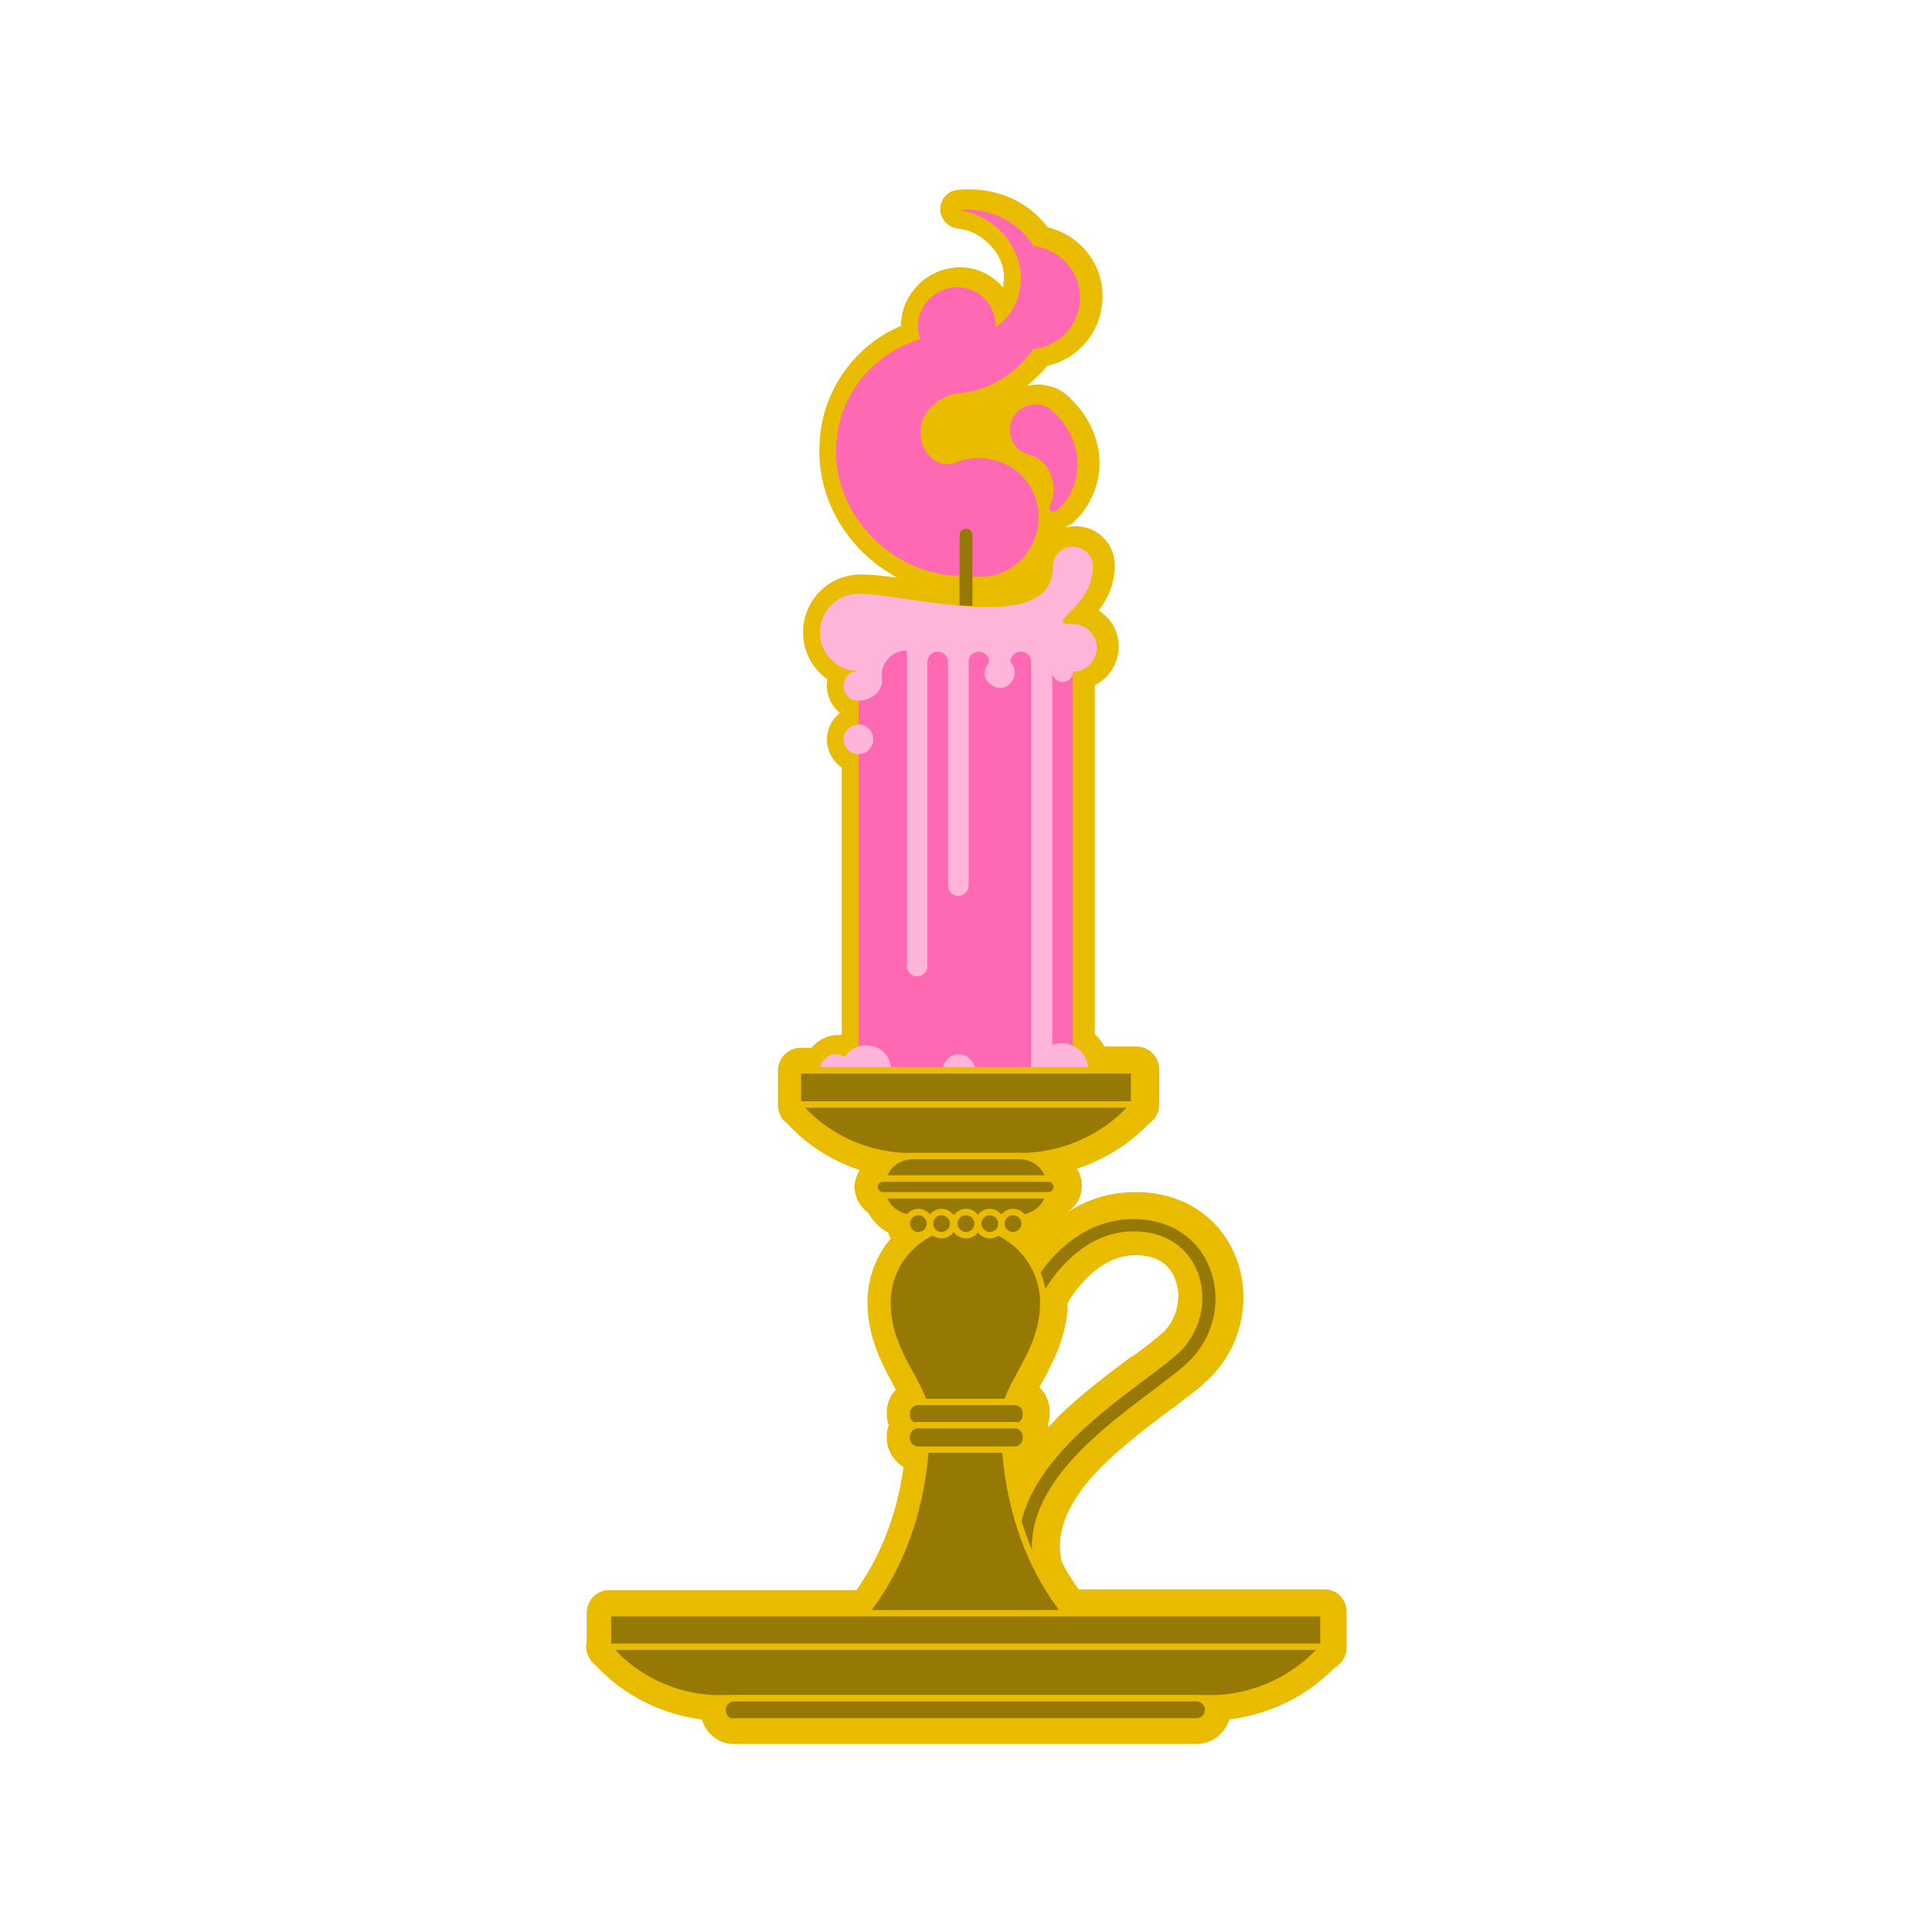
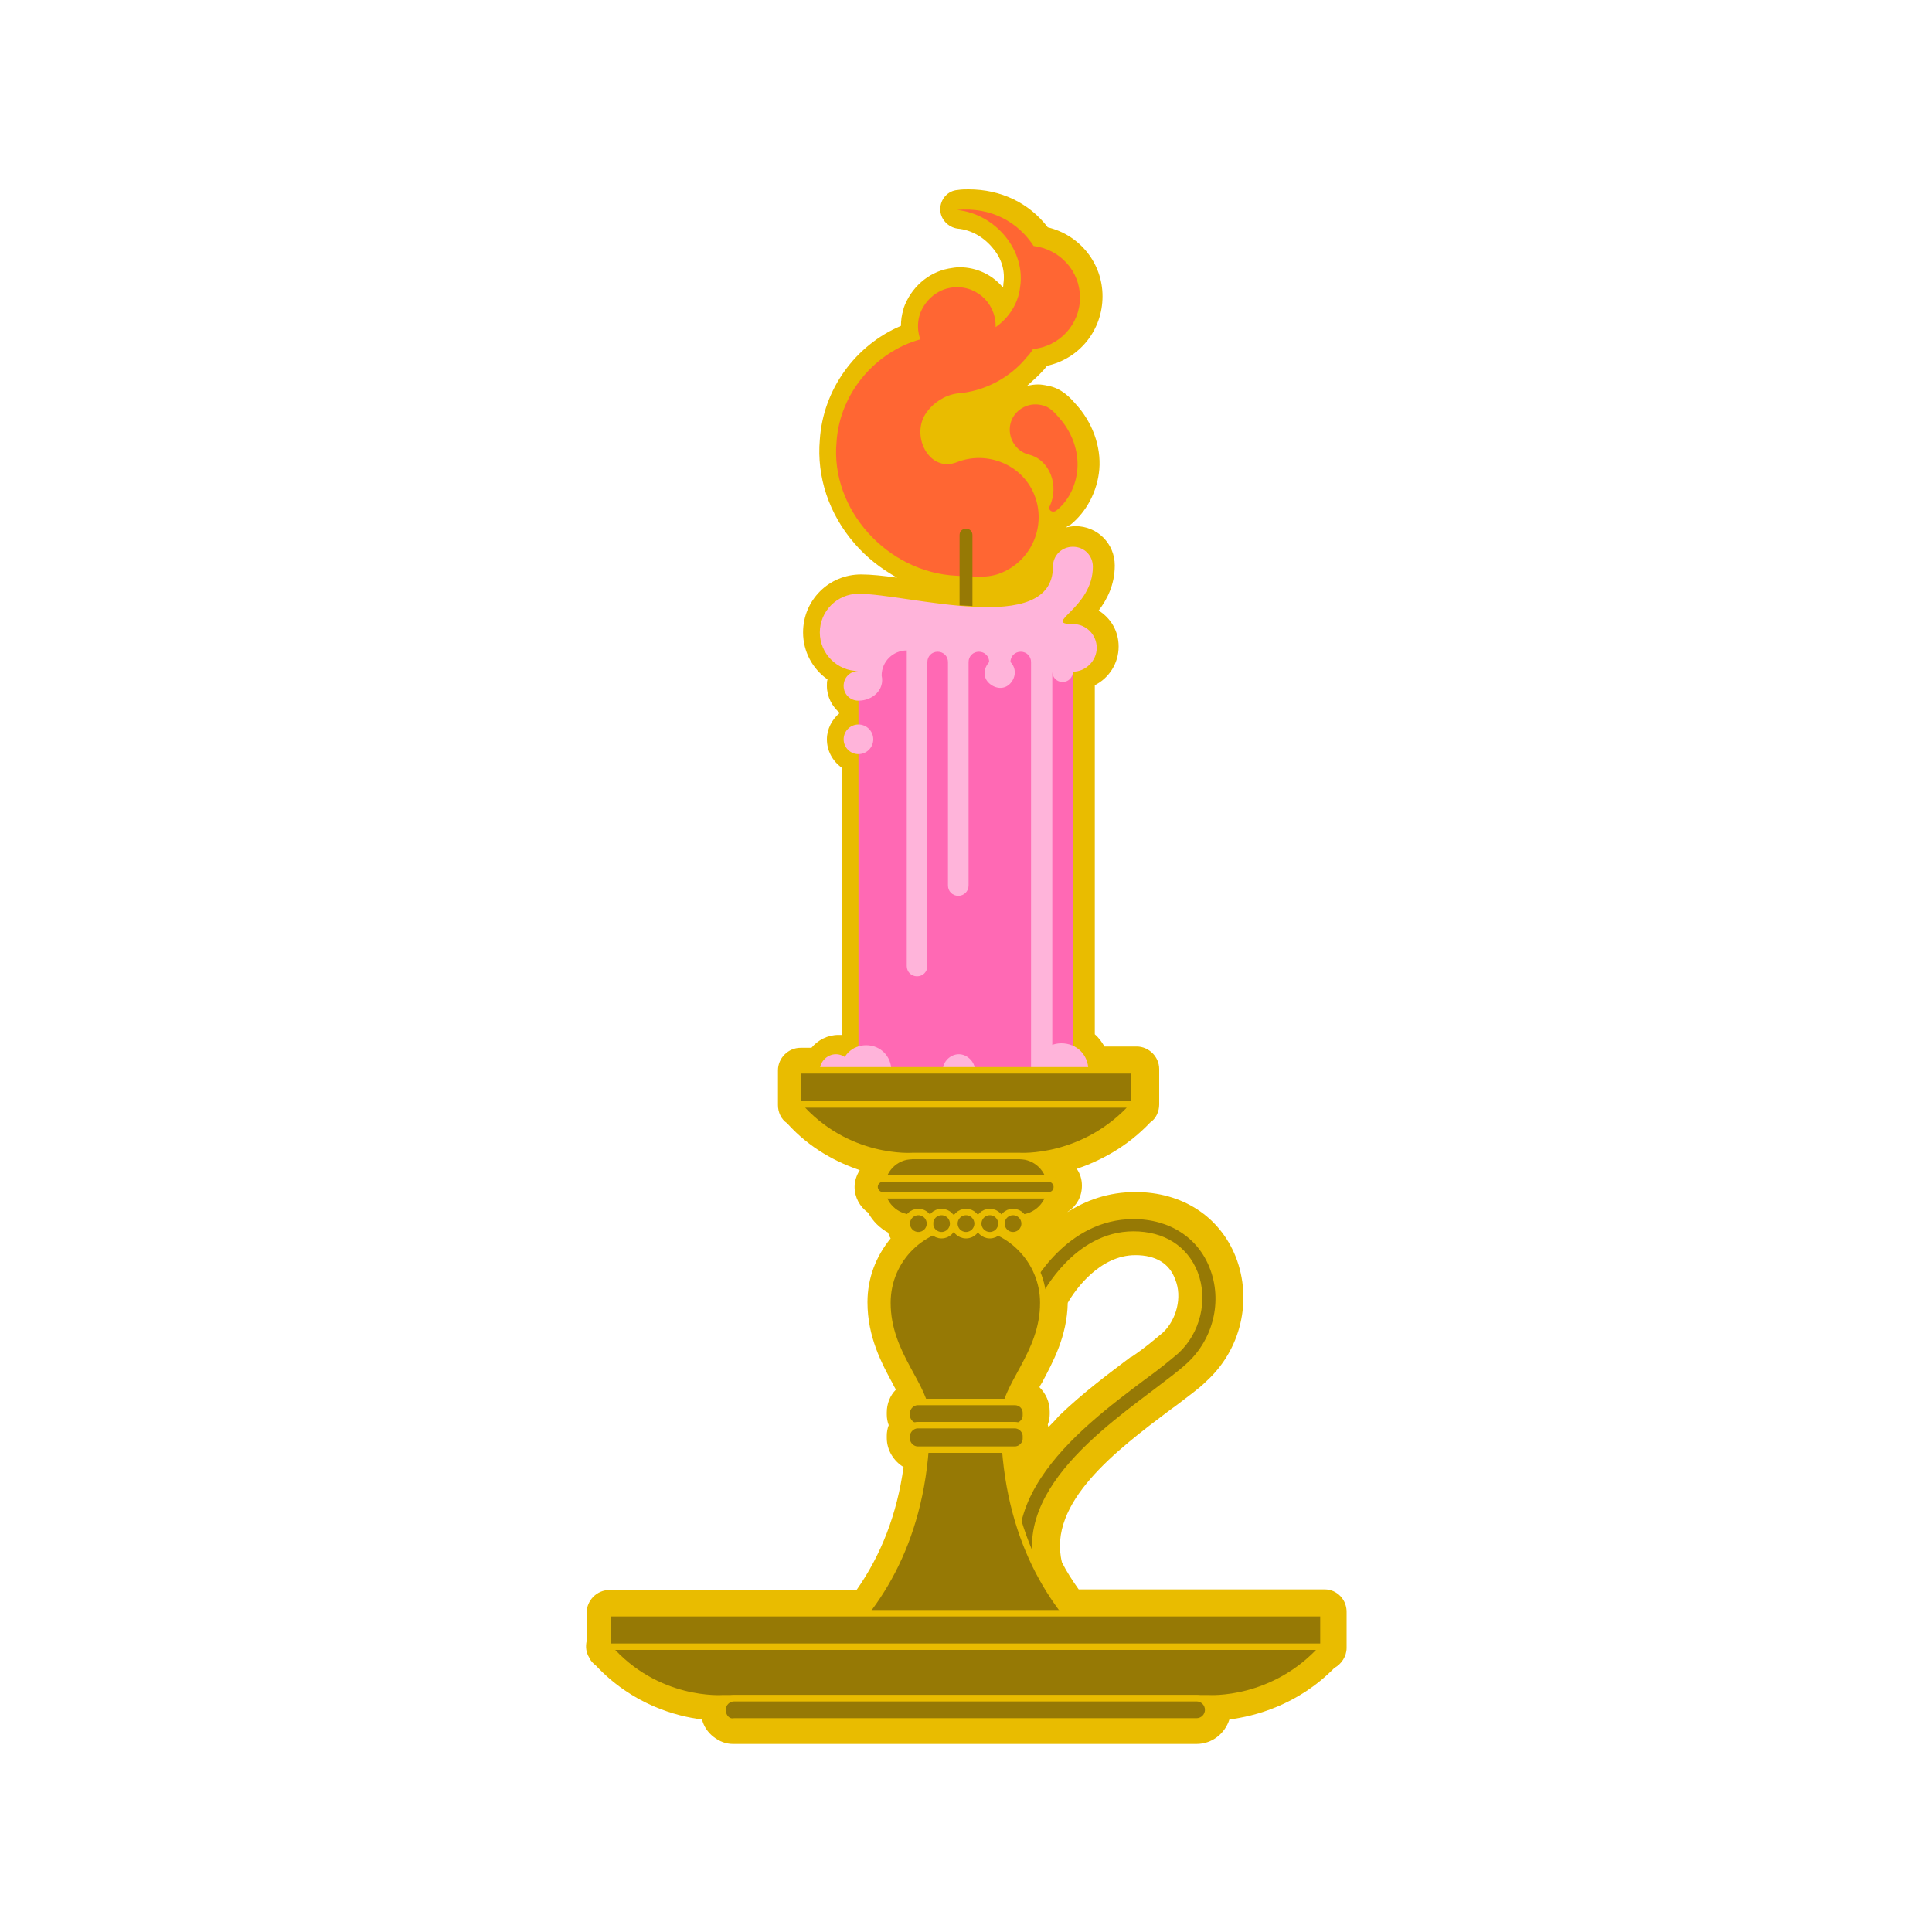
<svg xmlns="http://www.w3.org/2000/svg" version="1.1" id="레이어_1" x="0px" y="0px" viewBox="0 0 300 300" style="enable-background:new 0 0 300 300;" xml:space="preserve">
  <style type="text/css">
	.st0{fill:#E9BC00;}
	.st1{fill:#967905;stroke:#E9BC00;stroke-linecap:round;stroke-linejoin:round;stroke-miterlimit:10;}
	.st2{fill:#FF69B4;}
	.st3{fill:#FFB4DA;}
- 	.st4{fill:#967905;}
+ 	.st4{fill:#FF6633;}
+ 	.st5{fill:#967905;}
</style>
-   <path class="st0" d="M205.7,246.8h-38.2c-1-1.4-1.9-2.8-2.6-4.2c-2.3-9.3,8.6-17.5,16.7-23.6l1.1-0.8c1.8-1.4,3.4-2.5,4.6-3.7  c5.4-4.9,7.2-12.6,4.6-19.3c-2.5-6.3-8.3-10.1-15.6-10.1c-4.2,0-7.7,1.3-10.5,3.1c0,0,0-0.1,0.1-0.1c1.3-0.9,2.1-2.3,2.1-4  c0-1-0.3-1.9-0.8-2.6c3.5-1.2,7.7-3.3,11.4-7.2c0.9-0.6,1.4-1.7,1.4-2.8V166c0-1.9-1.6-3.5-3.5-3.5h-5c-0.4-0.7-0.9-1.4-1.5-1.9  v-54.2c2.2-1.1,3.7-3.4,3.7-6c0-2.4-1.2-4.4-3.1-5.6c1.3-1.7,2.5-4,2.5-7c0-3.4-2.7-6.1-6.1-6.1c-0.5,0-1,0.1-1.5,0.2  c0.1-0.1,0.2-0.1,0.3-0.2c0.1-0.1,0.2-0.1,0.4-0.2c2.5-2,4.2-5.2,4.5-8.6c0.3-3.6-1.1-7.4-3.7-10.2c-0.8-0.9-2.1-2.4-4.3-2.8  c-0.5-0.1-1-0.2-1.5-0.2c-0.6,0-1.2,0.1-1.7,0.2c0.9-0.8,1.8-1.6,2.6-2.5c0.2-0.2,0.3-0.4,0.5-0.6c5-1.1,8.6-5.5,8.6-10.8  c0-5.1-3.5-9.5-8.5-10.7c-2.9-3.8-7.3-5.9-12.3-5.9h0c-0.5,0-1.1,0-1.7,0.1c-1.5,0.1-2.7,1.4-2.7,3c0,1.5,1.2,2.8,2.7,3  c2.2,0.2,4.2,1.4,5.6,3.2c1.3,1.6,1.8,3.5,1.5,5.4c0,0,0,0.1,0,0.1c0,0.1,0,0.3-0.1,0.4c-1.6-1.9-4-3.1-6.7-3.1  c-0.6,0-1.1,0.1-1.7,0.2c-3.2,0.6-5.9,3-7,6.2c0,0,0,0.1,0,0.1c-0.3,0.9-0.4,1.8-0.4,2.6c-7.1,3-12.1,9.9-12.6,17.7  c-0.5,5.7,1.4,11.5,5.4,16.1c1.9,2.2,4.1,3.9,6.6,5.3c-2.2-0.3-4-0.5-5.6-0.5c-5,0-9,4-9,9c0,3,1.5,5.7,3.8,7.3  c-0.1,0.3-0.1,0.6-0.1,1c0,1.7,0.8,3.2,2,4.2c-1.2,1-2,2.5-2,4.1c0,1.8,0.9,3.4,2.3,4.4v41.5c0,0,0,0,0,0c-0.2,0-0.3,0-0.5,0  c-1.7,0-3.2,0.8-4.2,2h-1.7c-1.9,0-3.5,1.6-3.5,3.5v5.4c0,1.1,0.5,2.2,1.4,2.8c3.6,4,7.8,6.1,11.3,7.3c-0.5,0.8-0.8,1.7-0.8,2.6  c0,1.6,0.8,3.1,2.1,4c0.7,1.3,1.8,2.4,3.1,3.1c0.1,0.3,0.2,0.6,0.4,0.9c-2.3,2.8-3.6,6.2-3.6,9.9c0,5.4,2.2,9.5,4,12.8  c0.1,0.3,0.3,0.5,0.4,0.8c-0.9,0.9-1.4,2.2-1.4,3.5v0.4c0,0.5,0.1,1.1,0.3,1.6c-0.2,0.5-0.3,1.1-0.3,1.6v0.4c0,1.9,1.1,3.6,2.6,4.5  c-1,7.3-3.5,13.7-7.3,19.1H94.6c-1.9,0-3.5,1.6-3.5,3.5v4.4c-0.2,0.9-0.1,1.8,0.4,2.6c0.2,0.5,0.6,0.9,1,1.2  c5.7,6.1,12.5,7.9,16.5,8.4c0.3,1.1,0.9,2,1.8,2.7c0.9,0.7,1.9,1.1,3,1.1c0.2,0,0.3,0,0.5,0h71.5c2.4,0,4.4-1.6,5.1-3.8  c3.9-0.5,10.6-2.2,16.3-8c1.1-0.6,1.9-1.8,1.9-3.1v-5.4C209.2,248.4,207.6,246.8,205.7,246.8z M162.8,221.6c0-0.1-0.1-0.3-0.1-0.4  c0.2-0.5,0.3-1.1,0.3-1.6v-0.4c0-1.5-0.6-2.8-1.6-3.8c0.1-0.2,0.2-0.4,0.4-0.7c1.7-3.2,3.9-7.2,4-12.4c1.2-2.1,5-7.4,10.5-7.4  c3.2,0,5.3,1.3,6.2,3.8c1.1,2.7,0.2,6.2-1.9,8.2c-1.2,1-2.8,2.4-4.9,3.8c0,0,0,0-0.1,0c-3.3,2.5-7.5,5.6-11.2,9.2  C163.8,220.6,163.3,221.1,162.8,221.6z" />
+   <path class="st0" d="M205.7,246.8h-38.2c-1-1.4-1.9-2.8-2.6-4.2c-2.3-9.3,8.6-17.5,16.7-23.6l1.1-0.8c1.8-1.4,3.4-2.5,4.6-3.7  c5.4-4.9,7.2-12.6,4.6-19.3c-2.5-6.3-8.3-10.1-15.6-10.1c-4.2,0-7.7,1.3-10.5,3.1c0,0,0-0.1,0.1-0.1c1.3-0.9,2.1-2.3,2.1-4  c0-1-0.3-1.9-0.8-2.6c3.5-1.2,7.7-3.3,11.4-7.2c0.9-0.6,1.4-1.7,1.4-2.8V166c0-1.9-1.6-3.5-3.5-3.5h-5c-0.4-0.7-0.9-1.4-1.5-1.9  v-54.2c2.2-1.1,3.7-3.4,3.7-6c0-2.4-1.2-4.4-3.1-5.6c1.3-1.7,2.5-4,2.5-7c0-3.4-2.7-6.1-6.1-6.1c-0.5,0-1,0.1-1.5,0.2  c0.1-0.1,0.2-0.1,0.3-0.2s0.2-0.1,0.4-0.2c2.5-2,4.2-5.2,4.5-8.6c0.3-3.6-1.1-7.4-3.7-10.2c-0.8-0.9-2.1-2.4-4.3-2.8  c-0.5-0.1-1-0.2-1.5-0.2c-0.6,0-1.2,0.1-1.7,0.2c0.9-0.8,1.8-1.6,2.6-2.5c0.2-0.2,0.3-0.4,0.5-0.6c5-1.1,8.6-5.5,8.6-10.8  c0-5.1-3.5-9.5-8.5-10.7c-2.9-3.8-7.3-5.9-12.3-5.9l0,0c-0.5,0-1.1,0-1.7,0.1c-1.5,0.1-2.7,1.4-2.7,3c0,1.5,1.2,2.8,2.7,3  c2.2,0.2,4.2,1.4,5.6,3.2c1.3,1.6,1.8,3.5,1.5,5.4v0.1c0,0.1,0,0.3-0.1,0.4c-1.6-1.9-4-3.1-6.7-3.1c-0.6,0-1.1,0.1-1.7,0.2  c-3.2,0.6-5.9,3-7,6.2V48c-0.3,0.9-0.4,1.8-0.4,2.6c-7.1,3-12.1,9.9-12.6,17.7c-0.5,5.7,1.4,11.5,5.4,16.1c1.9,2.2,4.1,3.9,6.6,5.3  c-2.2-0.3-4-0.5-5.6-0.5c-5,0-9,4-9,9c0,3,1.5,5.7,3.8,7.3c-0.1,0.3-0.1,0.6-0.1,1c0,1.7,0.8,3.2,2,4.2c-1.2,1-2,2.5-2,4.1  c0,1.8,0.9,3.4,2.3,4.4v41.5l0,0c-0.2,0-0.3,0-0.5,0c-1.7,0-3.2,0.8-4.2,2h-1.7c-1.9,0-3.5,1.6-3.5,3.5v5.4c0,1.1,0.5,2.2,1.4,2.8  c3.6,4,7.8,6.1,11.3,7.3c-0.5,0.8-0.8,1.7-0.8,2.6c0,1.6,0.8,3.1,2.1,4c0.7,1.3,1.8,2.4,3.1,3.1c0.1,0.3,0.2,0.6,0.4,0.9  c-2.3,2.8-3.6,6.2-3.6,9.9c0,5.4,2.2,9.5,4,12.8c0.1,0.3,0.3,0.5,0.4,0.8c-0.9,0.9-1.4,2.2-1.4,3.5v0.4c0,0.5,0.1,1.1,0.3,1.6  c-0.2,0.5-0.3,1.1-0.3,1.6v0.4c0,1.9,1.1,3.6,2.6,4.5c-1,7.3-3.5,13.7-7.3,19.1H94.6c-1.9,0-3.5,1.6-3.5,3.5v4.4  c-0.2,0.9-0.1,1.8,0.4,2.6c0.2,0.5,0.6,0.9,1,1.2c5.7,6.1,12.5,7.9,16.5,8.4c0.3,1.1,0.9,2,1.8,2.7s1.9,1.1,3,1.1c0.2,0,0.3,0,0.5,0  h71.5c2.4,0,4.4-1.6,5.1-3.8c3.9-0.5,10.6-2.2,16.3-8c1.1-0.6,1.9-1.8,1.9-3.1v-5.4C209.2,248.4,207.6,246.8,205.7,246.8z   M162.8,221.6c0-0.1-0.1-0.3-0.1-0.4c0.2-0.5,0.3-1.1,0.3-1.6v-0.4c0-1.5-0.6-2.8-1.6-3.8c0.1-0.2,0.2-0.4,0.4-0.7  c1.7-3.2,3.9-7.2,4-12.4c1.2-2.1,5-7.4,10.5-7.4c3.2,0,5.3,1.3,6.2,3.8c1.1,2.7,0.2,6.2-1.9,8.2c-1.2,1-2.8,2.4-4.9,3.8  c0,0,0,0-0.1,0c-3.3,2.5-7.5,5.6-11.2,9.2C163.8,220.6,163.3,221.1,162.8,221.6z" />
  <g>
    <path class="st1" d="M163,252c-0.5,0-0.9-0.2-1.2-0.6c-12.1-16.8,5.3-29.8,15.7-37.6c2.1-1.5,3.8-2.9,5.1-4c3.3-3,4.5-8,2.9-12.1   c-1.5-3.8-4.9-6-9.5-6c-8.9,0-13.7,9.5-13.8,9.6c-0.4,0.7-1.3,1-2,0.7c-0.7-0.4-1-1.3-0.7-2c0.2-0.5,5.7-11.2,16.5-11.2   c5.8,0,10.4,3,12.3,7.9c2.1,5.3,0.6,11.5-3.7,15.4c-1.3,1.2-3.2,2.6-5.3,4.2c-10.1,7.6-25.5,19.1-15.1,33.5   c0.5,0.7,0.3,1.6-0.3,2.1C163.6,251.9,163.3,252,163,252z" />
  </g>
  <rect x="133.3" y="98.2" class="st2" width="33.3" height="68" />
  <g>
    <circle class="st3" cx="133.3" cy="114.8" r="2.3" />
    <path class="st3" d="M133.3,108.8c-1.3,0-2.3-1-2.3-2.3s1-2.3,2.3-2.3c-3.3,0-6-2.7-6-6s2.7-6,6-6c7.7,0,30.2,6.8,30.2-4.2   c0-1.8,1.4-3.1,3.1-3.1c1.8,0,3.1,1.4,3.1,3.1c0,6.5-8,8.9-3.1,8.9c2.1,0,3.7,1.7,3.7,3.7s-1.7,3.7-3.7,3.7l0,0   c0,0.9-0.7,1.6-1.6,1.6c-0.9,0-1.6-0.7-1.6-1.6v62.1h-3.3v-63.6c0-0.9-0.7-1.6-1.6-1.6s-1.6,0.7-1.6,1.6c0.9,0.9,0.9,2.3,0,3.3   s-2.3,0.9-3.3,0s-0.9-2.3,0-3.3c0-0.9-0.7-1.6-1.6-1.6s-1.6,0.7-1.6,1.6l0,0v34.7c0,0.9-0.7,1.6-1.6,1.6s-1.6-0.7-1.6-1.6v-34.7   l0,0c0-0.9-0.7-1.6-1.6-1.6s-1.6,0.7-1.6,1.6v-0.4V150c0,0.9-0.7,1.6-1.6,1.6s-1.6-0.7-1.6-1.6v-49c-2.1,0-3.9,1.7-3.9,3.9   C137.4,107.1,135.5,108.8,133.3,108.8z" />
    <path class="st3" d="M160.6,166.2c0-2.2,1.8-4.2,4.2-4.2s4.2,1.8,4.2,4.2H160.6z" />
    <path class="st3" d="M127.3,166.2c0-1.4,1.2-2.5,2.5-2.5c1.4,0,2.5,1.2,2.5,2.5H127.3z" />
    <path class="st3" d="M146.4,166.2c0-1.4,1.2-2.5,2.5-2.5s2.5,1.2,2.5,2.5H146.4z" />
    <path class="st3" d="M130.6,166.2c0-2.2,1.7-3.9,3.9-3.9s3.9,1.7,3.9,3.9H130.6z" />
  </g>
  <g>
    <rect x="123.9" y="166.2" class="st1" width="52.2" height="5.4" />
    <path class="st1" d="M158.3,189.1h-16.6c-2.6,0-4.8-2.1-4.8-4.8l0,0c0-2.6,2.1-4.8,4.8-4.8h16.6c2.6,0,4.8,2.1,4.8,4.8l0,0   C163.1,186.9,160.9,189.1,158.3,189.1z" />
    <path class="st1" d="M162.8,185.6h-25.7c-0.8,0-1.3-0.7-1.3-1.3l0,0c0-0.8,0.7-1.3,1.3-1.3h25.7c0.8,0,1.3,0.7,1.3,1.3l0,0   C164.1,185,163.6,185.6,162.8,185.6z" />
    <path class="st1" d="M141.7,179.5c0,0-10.2,0.8-17.8-8h52.2c-7.7,8.7-17.8,8-17.8,8H141.7z" />
    <path class="st1" d="M112.3,264.7c4.4,0,31.6-9.7,31.6-44.5c0-5-6.1-9.8-6.1-17.9c0-6.8,5.5-12.1,12.1-12.1   c6.7,0,12.1,5.5,12.1,12.1c0,8-6.1,12.8-6.1,17.9c0,34.9,27.3,44.5,31.6,44.5H112.3z" />
    <circle class="st1" cx="150" cy="190" r="1.8" />
    <circle class="st1" cx="153.7" cy="190" r="1.8" />
    <circle class="st1" cx="157.3" cy="190" r="1.8" />
    <rect x="94.4" y="250.5" class="st1" width="111.1" height="5.4" />
    <path class="st1" d="M112.2,263.7c0,0-10.2,0.8-17.8-8h111.1c-7.7,8.7-17.8,8-17.8,8H112.2z" />
    <circle class="st1" cx="146.2" cy="190" r="1.8" />
    <circle class="st1" cx="142.6" cy="190" r="1.8" />
    <path class="st1" d="M159.3,219.4v0.4c0,0.9-0.8,1.7-1.7,1.7h-15.1c-0.9,0-1.7-0.8-1.7-1.7v-0.4c0-0.9,0.8-1.7,1.7-1.7h15.1   C158.5,217.7,159.3,218.4,159.3,219.4z" />
    <path class="st1" d="M159.3,223v0.4c0,0.9-0.8,1.7-1.7,1.7h-15.1c-0.9,0-1.7-0.8-1.7-1.7V223c0-0.9,0.8-1.7,1.7-1.7h15.1   C158.5,221.3,159.3,222.1,159.3,223z" />
    <path class="st1" d="M112.2,265.5L112.2,265.5c0-1,0.8-1.8,1.8-1.8h71.8c1,0,1.8,0.8,1.8,1.8l0,0c0,1-0.8,1.8-1.8,1.8H114   C113,267.5,112.2,266.6,112.2,265.5z" />
  </g>
  <g>
-     <path class="st2" d="M148.6,61.1c4.3-0.3,8.3-2.5,10.8-5.6c0.4-0.4,0.7-0.8,1-1.3c4.1-0.4,7.3-3.8,7.3-8c0-4.1-3.1-7.5-7.2-8   c-2.4-3.7-6.6-6.1-11.9-5.6c6,0.6,10.7,6.3,9.8,12c-0.3,2.6-1.8,4.8-3.8,6.2c0-0.1,0-0.2,0-0.2c0-3.7-3.3-6.6-7.1-5.9   c-2.2,0.4-4,2.1-4.7,4.2c-0.4,1.4-0.3,2.6,0.1,3.8c-6.9,1.9-12.5,8.3-13,15.9c-1,10.5,7.9,20.3,18.6,20.8c2.2,0.1,4.9,0.5,7.1-0.5   c4.7-2,6.9-7.4,5-12.1s-7.4-6.9-12.1-5c-4.3,1.6-7.2-4.3-4.6-7.8C144.9,62.6,146.6,61.4,148.6,61.1z" />
-     <path class="st2" d="M163,78.6c1.5-3.2,0-7.2-3.2-8c-2.1-0.5-3.4-2.7-2.9-4.8c0.5-2.1,2.7-3.4,4.8-2.9c1.2,0.2,2,1.1,2.7,1.9   c2.1,2.3,3.1,5.3,2.9,8c-0.2,2.7-1.5,5.1-3.3,6.5C163.4,79.7,162.7,79.2,163,78.6L163,78.6z" />
+     <path class="st4" d="M148.6,61.1c4.3-0.3,8.3-2.5,10.8-5.6c0.4-0.4,0.7-0.8,1-1.3c4.1-0.4,7.3-3.8,7.3-8c0-4.1-3.1-7.5-7.2-8   c-2.4-3.7-6.6-6.1-11.9-5.6c6,0.6,10.7,6.3,9.8,12c-0.3,2.6-1.8,4.8-3.8,6.2c0-0.1,0-0.2,0-0.2c0-3.7-3.3-6.6-7.1-5.9   c-2.2,0.4-4,2.1-4.7,4.2c-0.4,1.4-0.3,2.6,0.1,3.8c-6.9,1.9-12.5,8.3-13,15.9c-1,10.5,7.9,20.3,18.6,20.8c2.2,0.1,4.9,0.5,7.1-0.5   c4.7-2,6.9-7.4,5-12.1s-7.4-6.9-12.1-5c-4.3,1.6-7.2-4.3-4.6-7.8C144.9,62.6,146.6,61.4,148.6,61.1z" />
+     <path class="st4" d="M163,78.6c1.5-3.2,0-7.2-3.2-8c-2.1-0.5-3.4-2.7-2.9-4.8c0.5-2.1,2.7-3.4,4.8-2.9c1.2,0.2,2,1.1,2.7,1.9   c2.1,2.3,3.1,5.3,2.9,8c-0.2,2.7-1.5,5.1-3.3,6.5C163.4,79.7,162.7,79.2,163,78.6L163,78.6z" />
  </g>
-   <path class="st4" d="M149,94V83.1c0-0.6,0.4-1,1-1l0,0c0.6,0,1,0.4,1,1v11L149,94z" />
+   <path class="st5" d="M149,94V83.1c0-0.6,0.4-1,1-1l0,0c0.6,0,1,0.4,1,1v11L149,94z" />
</svg>
